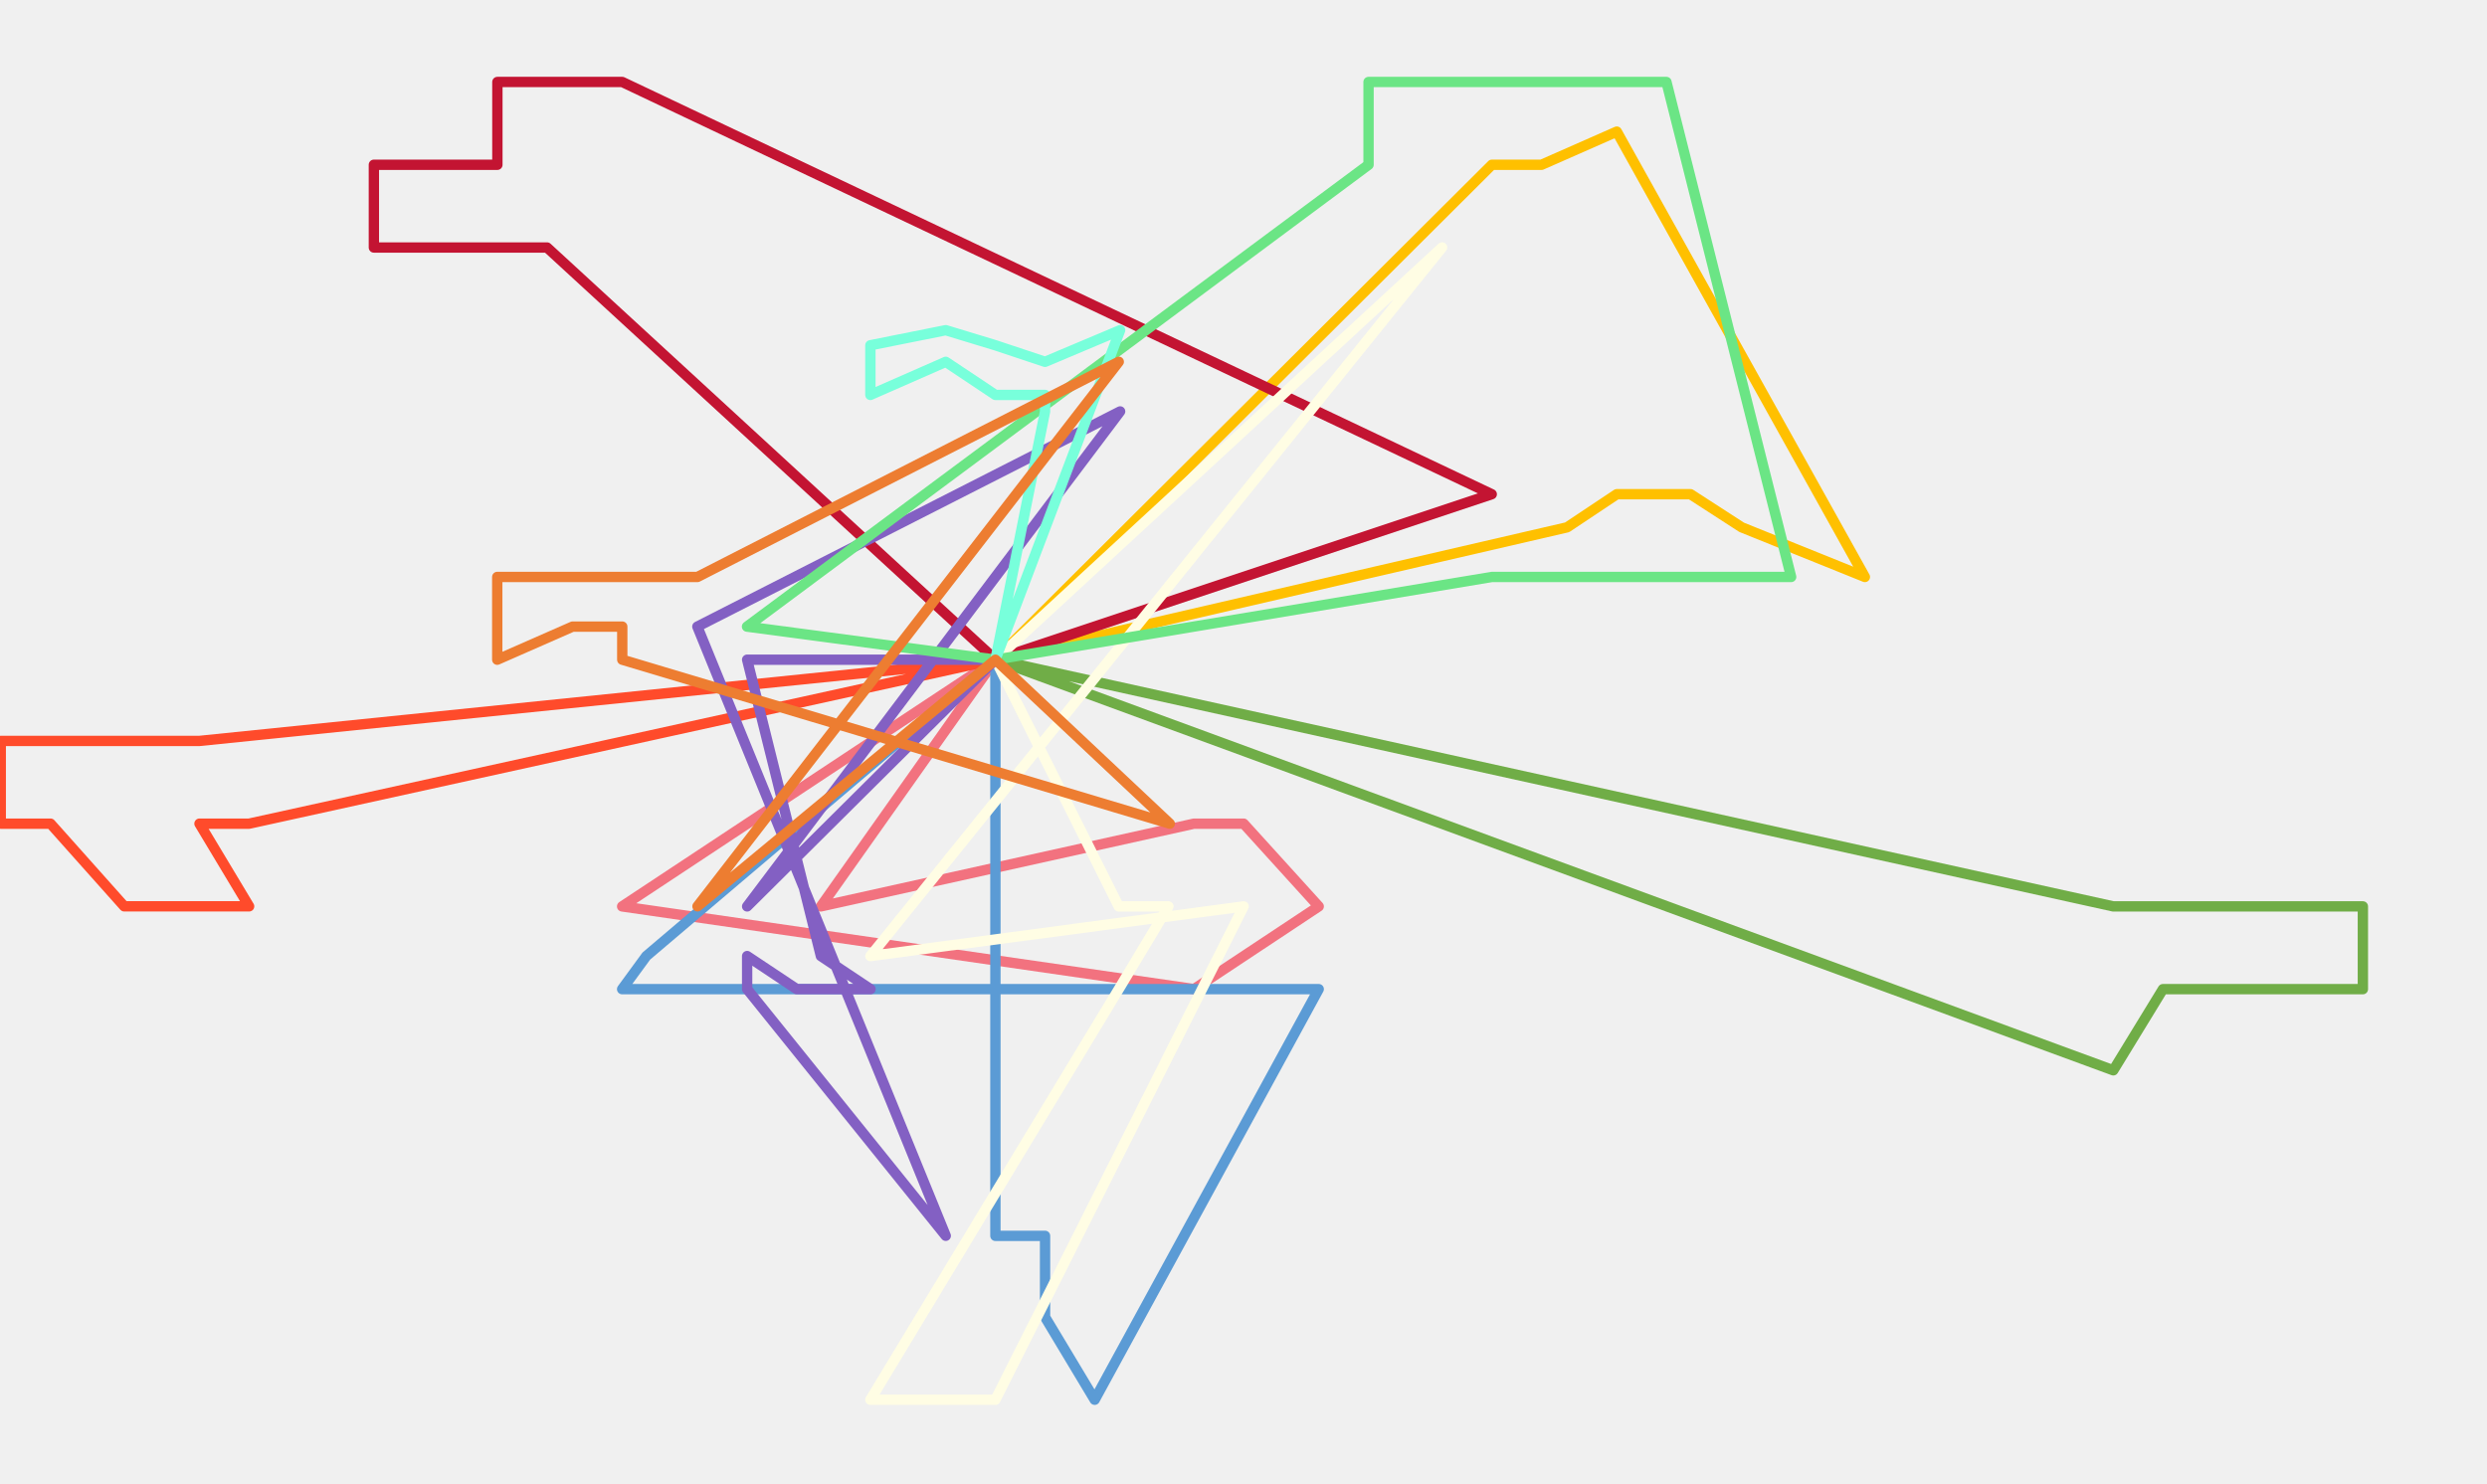
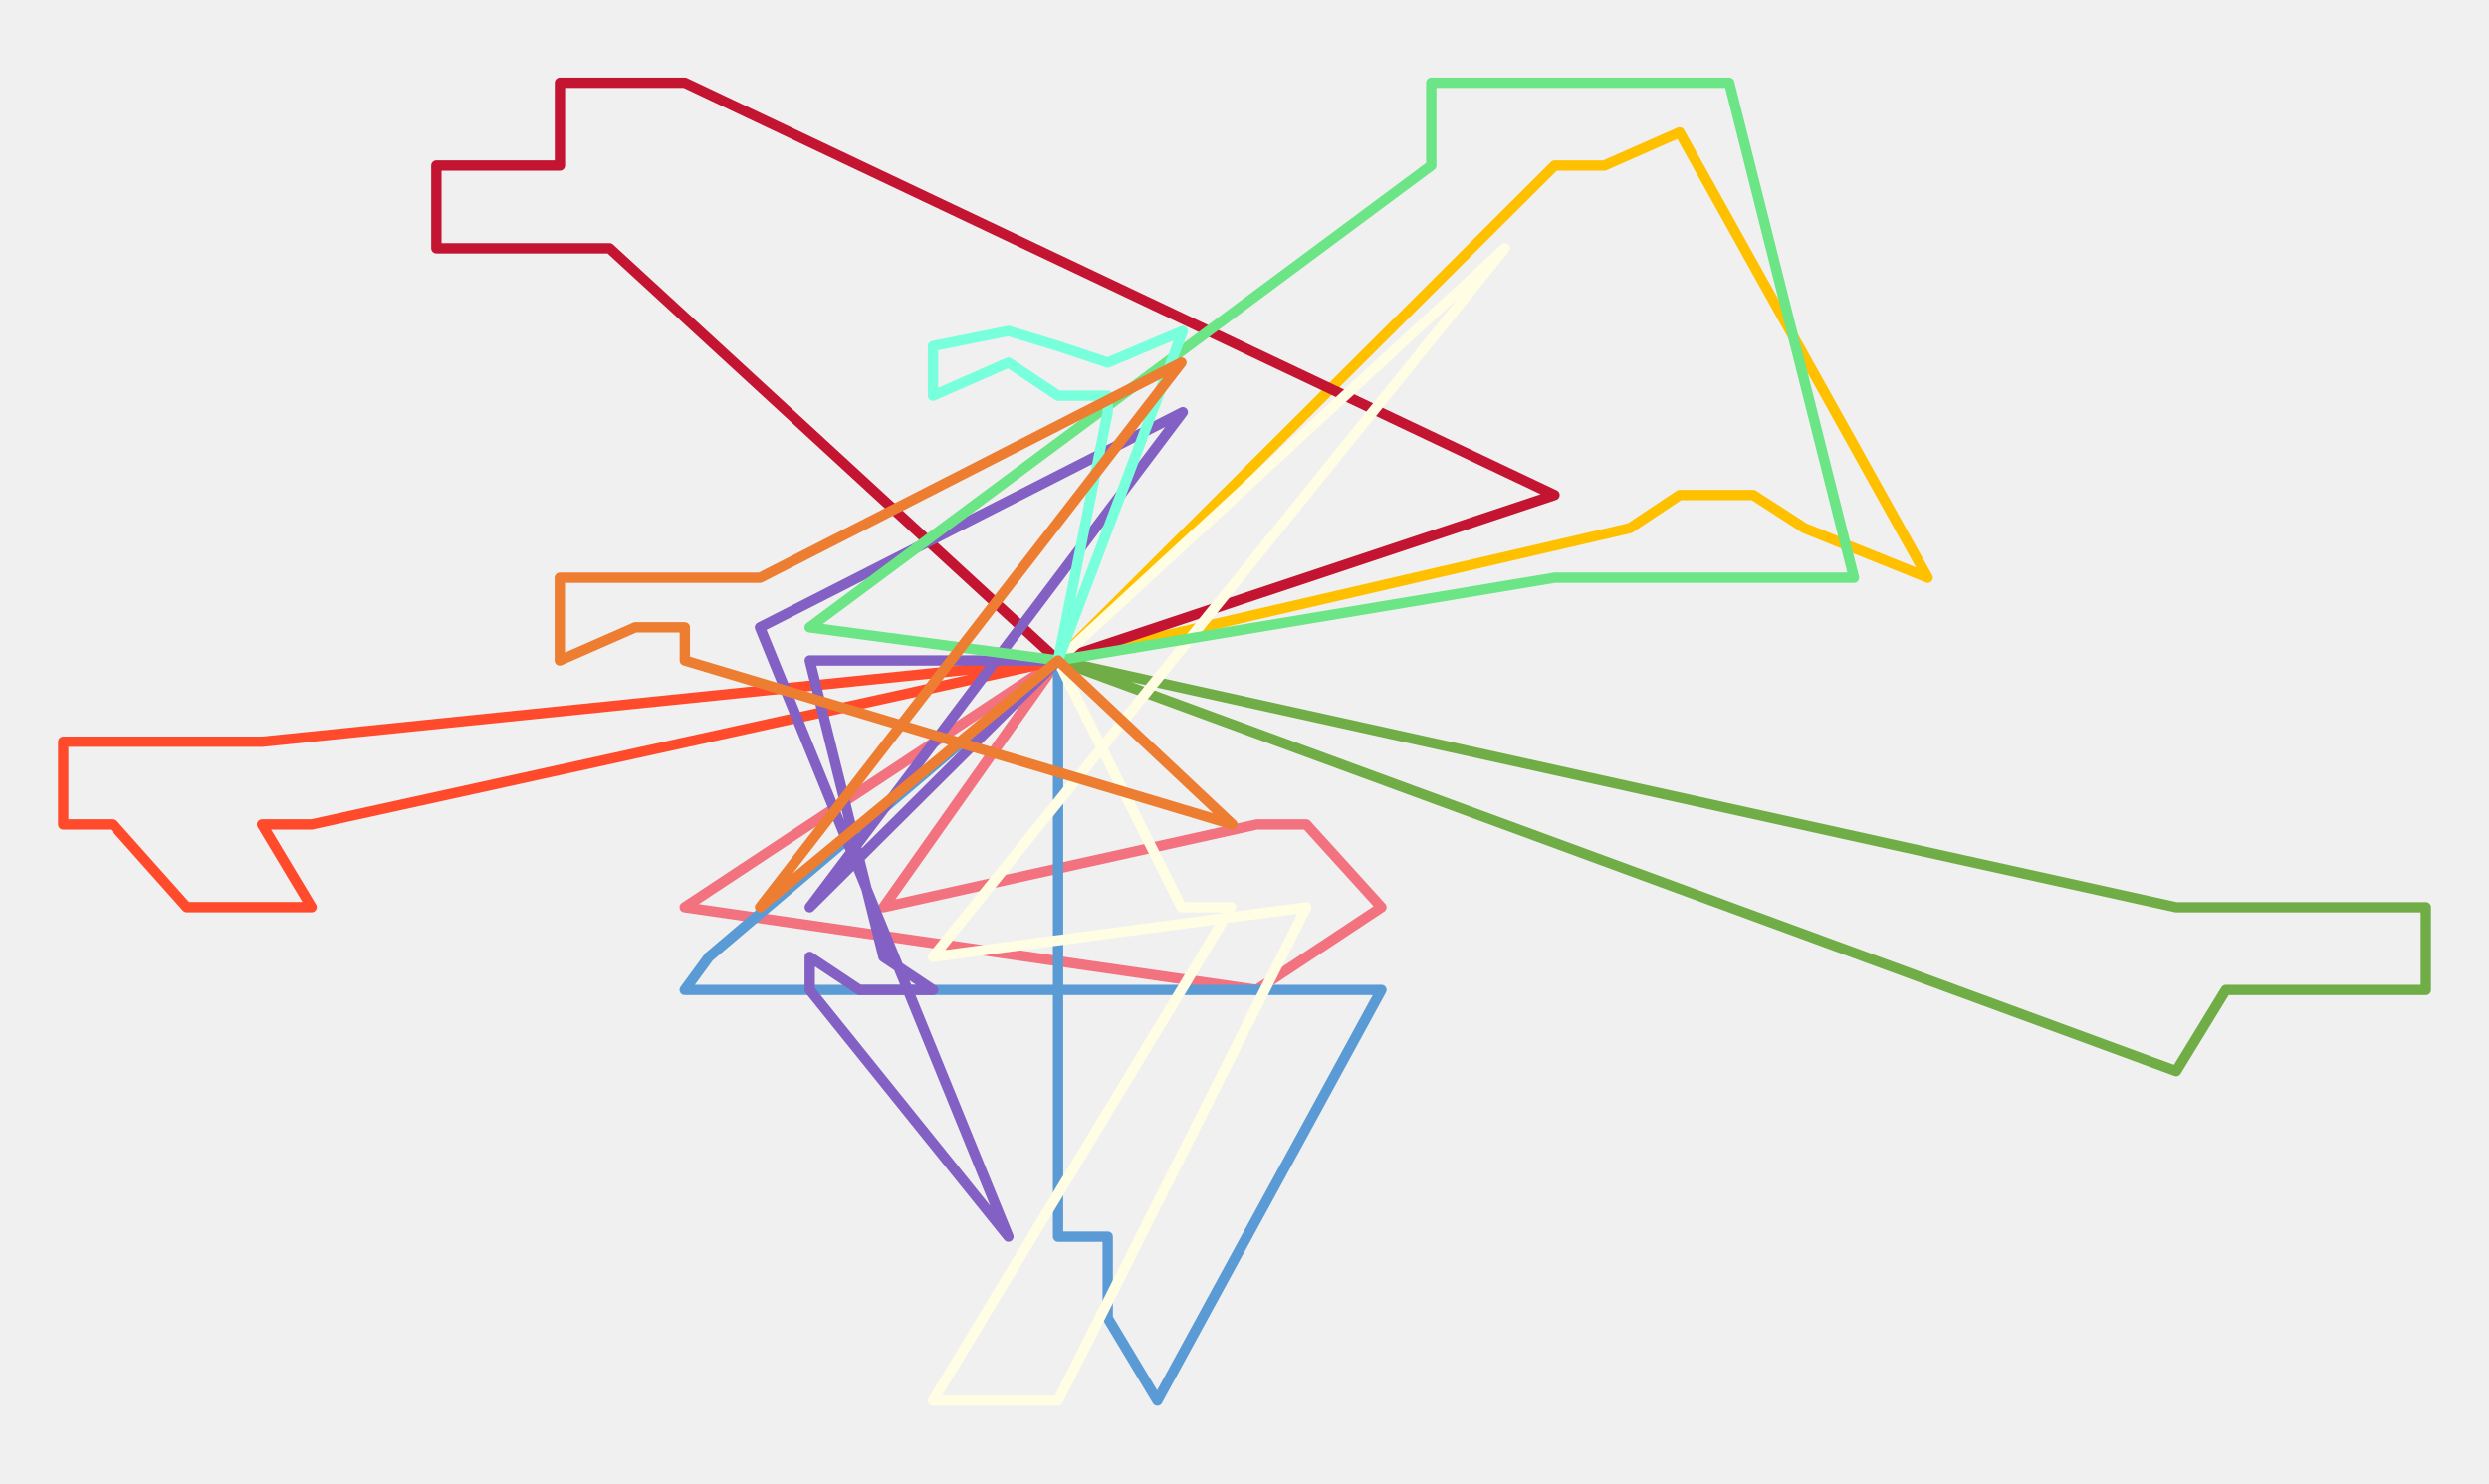
- <svg xmlns="http://www.w3.org/2000/svg" width="1653" height="986" xml:space="preserve" overflow="hidden">
+ <svg xmlns="http://www.w3.org/2000/svg" width="1654" height="986" fill="none">
+   <g clip-path="url(#clip0_622_110)">
+     <mask id="mask0_622_110" style="mask-type:luminance" maskUnits="userSpaceOnUse" x="0" y="0" width="1654" height="986">
+       <path d="M1653.5 0H0.5V986H1653.5V0Z" fill="white" />
+     </mask>
+     <g mask="url(#mask0_622_110)">
+       <path d="M703.1 439L587.1 603.05L835.1 548.04H868.1L918 603.05L835.1 658L455 603.05L703.1 439Z" stroke="#F2727F" stroke-width="6.875" stroke-miterlimit="10" stroke-linecap="round" stroke-linejoin="round" />
+       <path d="M703 439L1033.11 110.03H1066.11L1116.11 88L1281 384.04L1199.12 351.04L1165.11 329.04H1116.11L1083.11 351.04L703 439Z" stroke="#FFC000" stroke-width="6.875" stroke-miterlimit="10" stroke-linecap="round" stroke-linejoin="round" />
+       <path d="M703.1 439L405.09 165.032H339.09H290V110.03H372.09V55H405.09H455.09L1033 329.04L703.1 439Z" stroke="#C31432" stroke-width="6.875" stroke-miterlimit="10" stroke-linecap="round" stroke-linejoin="round" />
+       <path d="M703 439L1446.12 603.05H1496.13H1529.13H1612V658.05H1562.13H1496.13H1479.12L1446.12 712L703 439Z" stroke="#70AD47" stroke-width="6.875" stroke-miterlimit="10" stroke-linecap="round" stroke-linejoin="round" />
+       <path d="M703.1 439V822.05H736.1V876.05L769.1 931L918 658.05H868.1H505.09H455L471.09 636.05L703.1 439Z" stroke="#5B9BD5" stroke-width="6.875" stroke-miterlimit="10" stroke-linecap="round" stroke-linejoin="round" />
+       <path d="M703 439L207.08 548.04H174.08L207.08 603H124.08L75.08 548.04H42V493.04H124.08H174.08L703 439Z" stroke="#FF4B2B" stroke-width="6.875" stroke-miterlimit="10" stroke-linecap="round" stroke-linejoin="round" />
+       <path d="M703.1 439.04L1000 165L620 636.05L868.1 603.05L703.1 931H670.1H620L785.1 658.05L818.1 603.05H785.1L703.1 439.04Z" stroke="#FFFDE4" stroke-width="6.875" stroke-miterlimit="10" stroke-linecap="round" stroke-linejoin="round" />
+       <path d="M703.1 439.04H538.09L587.1 636.05L620.1 658.05H571.1L538.09 636.05V658.05L670.1 822L505 417.04L786 274L538.09 603.05L703.1 439.04Z" stroke="#8360C3" stroke-width="6.875" stroke-miterlimit="10" stroke-linecap="round" stroke-linejoin="round" />
+       <path d="M703.1 439L1033.11 384.04H1116.11H1132.11H1232L1149.11 55H1116.11H1033.11H951.11V110.03L538 417.04L703.1 439Z" stroke="#6BE585" stroke-width="6.875" stroke-miterlimit="10" stroke-linecap="round" stroke-linejoin="round" />
+       <path d="M703.1 439L736.1 274.04V263.03H703.1L670.1 241.03L620 263.03V230.03L670.1 220L703.1 230.03L736.1 241.03L786 220L703.1 439Z" stroke="#78FFDB" stroke-width="6.875" stroke-miterlimit="10" stroke-linecap="round" stroke-linejoin="round" />
+       <path d="M703.1 439.04L819 548.04L455.09 439.04V417.04H422.09L372 439.04V384.04H422.09H455.09H505.09L785.1 241L505.09 603L703.1 439.04Z" stroke="#ED7D31" stroke-width="6.875" stroke-miterlimit="10" stroke-linecap="round" stroke-linejoin="round" />
+     </g>
+   </g>
  <defs>
-     <clipPath id="clip0">
-       <rect x="2371" y="793" width="1653" height="986" />
+     <clipPath id="clip0_622_110">
+       <rect width="1653" height="986" fill="white" transform="translate(0.5)" />
    </clipPath>
  </defs>
-   <g clip-path="url(#clip0)" transform="translate(-2371 -793)">
-     <g>
-       <path d="M3032.6 1231.5 2916.6 1395.55 3164.6 1340.54 3197.6 1340.54 3247.5 1395.55 3164.6 1450.5 2784.5 1395.55 3032.6 1231.5" stroke="#F2727F" stroke-width="6.875" stroke-linecap="round" stroke-linejoin="round" stroke-miterlimit="10" fill="none" />
-     </g>
-     <g>
-       <path d="M3032.5 1231.5 3362.61 902.53 3395.61 902.53 3445.61 880.5 3610.5 1176.54 3528.62 1143.54 3494.61 1121.54 3445.61 1121.54 3412.61 1143.54 3032.5 1231.5" stroke="#FFC000" stroke-width="6.875" stroke-linecap="round" stroke-linejoin="round" stroke-miterlimit="10" fill="none" />
-     </g>
-     <g>
-       <path d="M3032.6 1231.5 2734.59 957.532 2668.59 957.532 2619.5 957.532 2619.5 902.53 2701.59 902.53 2701.59 847.5 2734.59 847.5 2784.59 847.5 3362.5 1121.54 3032.6 1231.5" stroke="#C31432" stroke-width="6.875" stroke-linecap="round" stroke-linejoin="round" stroke-miterlimit="10" fill="none" />
-     </g>
-     <g>
-       <path d="M3032.5 1231.5 3775.62 1395.55 3825.63 1395.55 3858.63 1395.55 3941.5 1395.55 3941.5 1450.55 3891.63 1450.55 3825.63 1450.55 3808.62 1450.55 3775.62 1504.5 3032.5 1231.5" stroke="#70AD47" stroke-width="6.875" stroke-linecap="round" stroke-linejoin="round" stroke-miterlimit="10" fill="none" />
-     </g>
-     <g>
-       <path d="M3032.6 1231.5 3032.6 1614.55 3065.6 1614.55 3065.6 1668.55 3098.6 1723.5 3247.5 1450.55 3197.6 1450.55 2834.59 1450.55 2784.5 1450.55 2800.59 1428.55 3032.6 1231.5" stroke="#5B9BD5" stroke-width="6.875" stroke-linecap="round" stroke-linejoin="round" stroke-miterlimit="10" fill="none" />
-     </g>
-     <g>
-       <path d="M3032.5 1231.5 2536.58 1340.54 2503.58 1340.54 2536.58 1395.5 2453.58 1395.5 2404.58 1340.54 2371.5 1340.54 2371.5 1285.54 2453.58 1285.54 2503.58 1285.54 3032.5 1231.5" stroke="#FF4B2B" stroke-width="6.875" stroke-linecap="round" stroke-linejoin="round" stroke-miterlimit="10" fill="none" />
-     </g>
-     <g>
-       <path d="M3032.6 1231.54 3329.5 957.5 2949.5 1428.55 3197.6 1395.55 3032.6 1723.5 2999.6 1723.5 2949.5 1723.5 3114.6 1450.55 3147.6 1395.55 3114.6 1395.55 3032.6 1231.54" stroke="#FFFDE4" stroke-width="6.875" stroke-linecap="round" stroke-linejoin="round" stroke-miterlimit="10" fill="none" />
-     </g>
-     <g>
-       <path d="M3032.6 1231.54 2867.59 1231.54 2916.6 1428.55 2949.6 1450.55 2900.6 1450.55 2867.59 1428.55 2867.59 1450.55 2999.6 1614.5 2834.5 1209.54 3115.5 1066.5 2867.59 1395.55 3032.6 1231.54" stroke="#8360C3" stroke-width="6.875" stroke-linecap="round" stroke-linejoin="round" stroke-miterlimit="10" fill="none" />
-     </g>
-     <g>
-       <path d="M3032.6 1231.5 3362.61 1176.54 3445.61 1176.54 3461.61 1176.54 3561.5 1176.54 3478.61 847.5 3445.61 847.5 3362.61 847.5 3280.61 847.5 3280.61 902.53 2867.5 1209.54 3032.6 1231.5" stroke="#6BE585" stroke-width="6.875" stroke-linecap="round" stroke-linejoin="round" stroke-miterlimit="10" fill="none" />
-     </g>
-     <g>
-       <path d="M3032.6 1231.5 3065.6 1066.54 3065.6 1055.53 3032.6 1055.53 2999.6 1033.53 2949.5 1055.53 2949.5 1022.53 2999.6 1012.5 3032.6 1022.53 3065.6 1033.53 3115.5 1012.5 3032.6 1231.5" stroke="#78FFDB" stroke-width="6.875" stroke-linecap="round" stroke-linejoin="round" stroke-miterlimit="10" fill="none" />
-     </g>
-     <g>
-       <path d="M3032.6 1231.54 3148.5 1340.54 2784.59 1231.54 2784.59 1209.54 2751.59 1209.54 2701.5 1231.54 2701.5 1176.54 2751.59 1176.54 2784.59 1176.54 2834.59 1176.54 3114.6 1033.5 2834.59 1395.5 3032.6 1231.54" stroke="#ED7D31" stroke-width="6.875" stroke-linecap="round" stroke-linejoin="round" stroke-miterlimit="10" fill="none" />
-     </g>
-   </g>
</svg>
